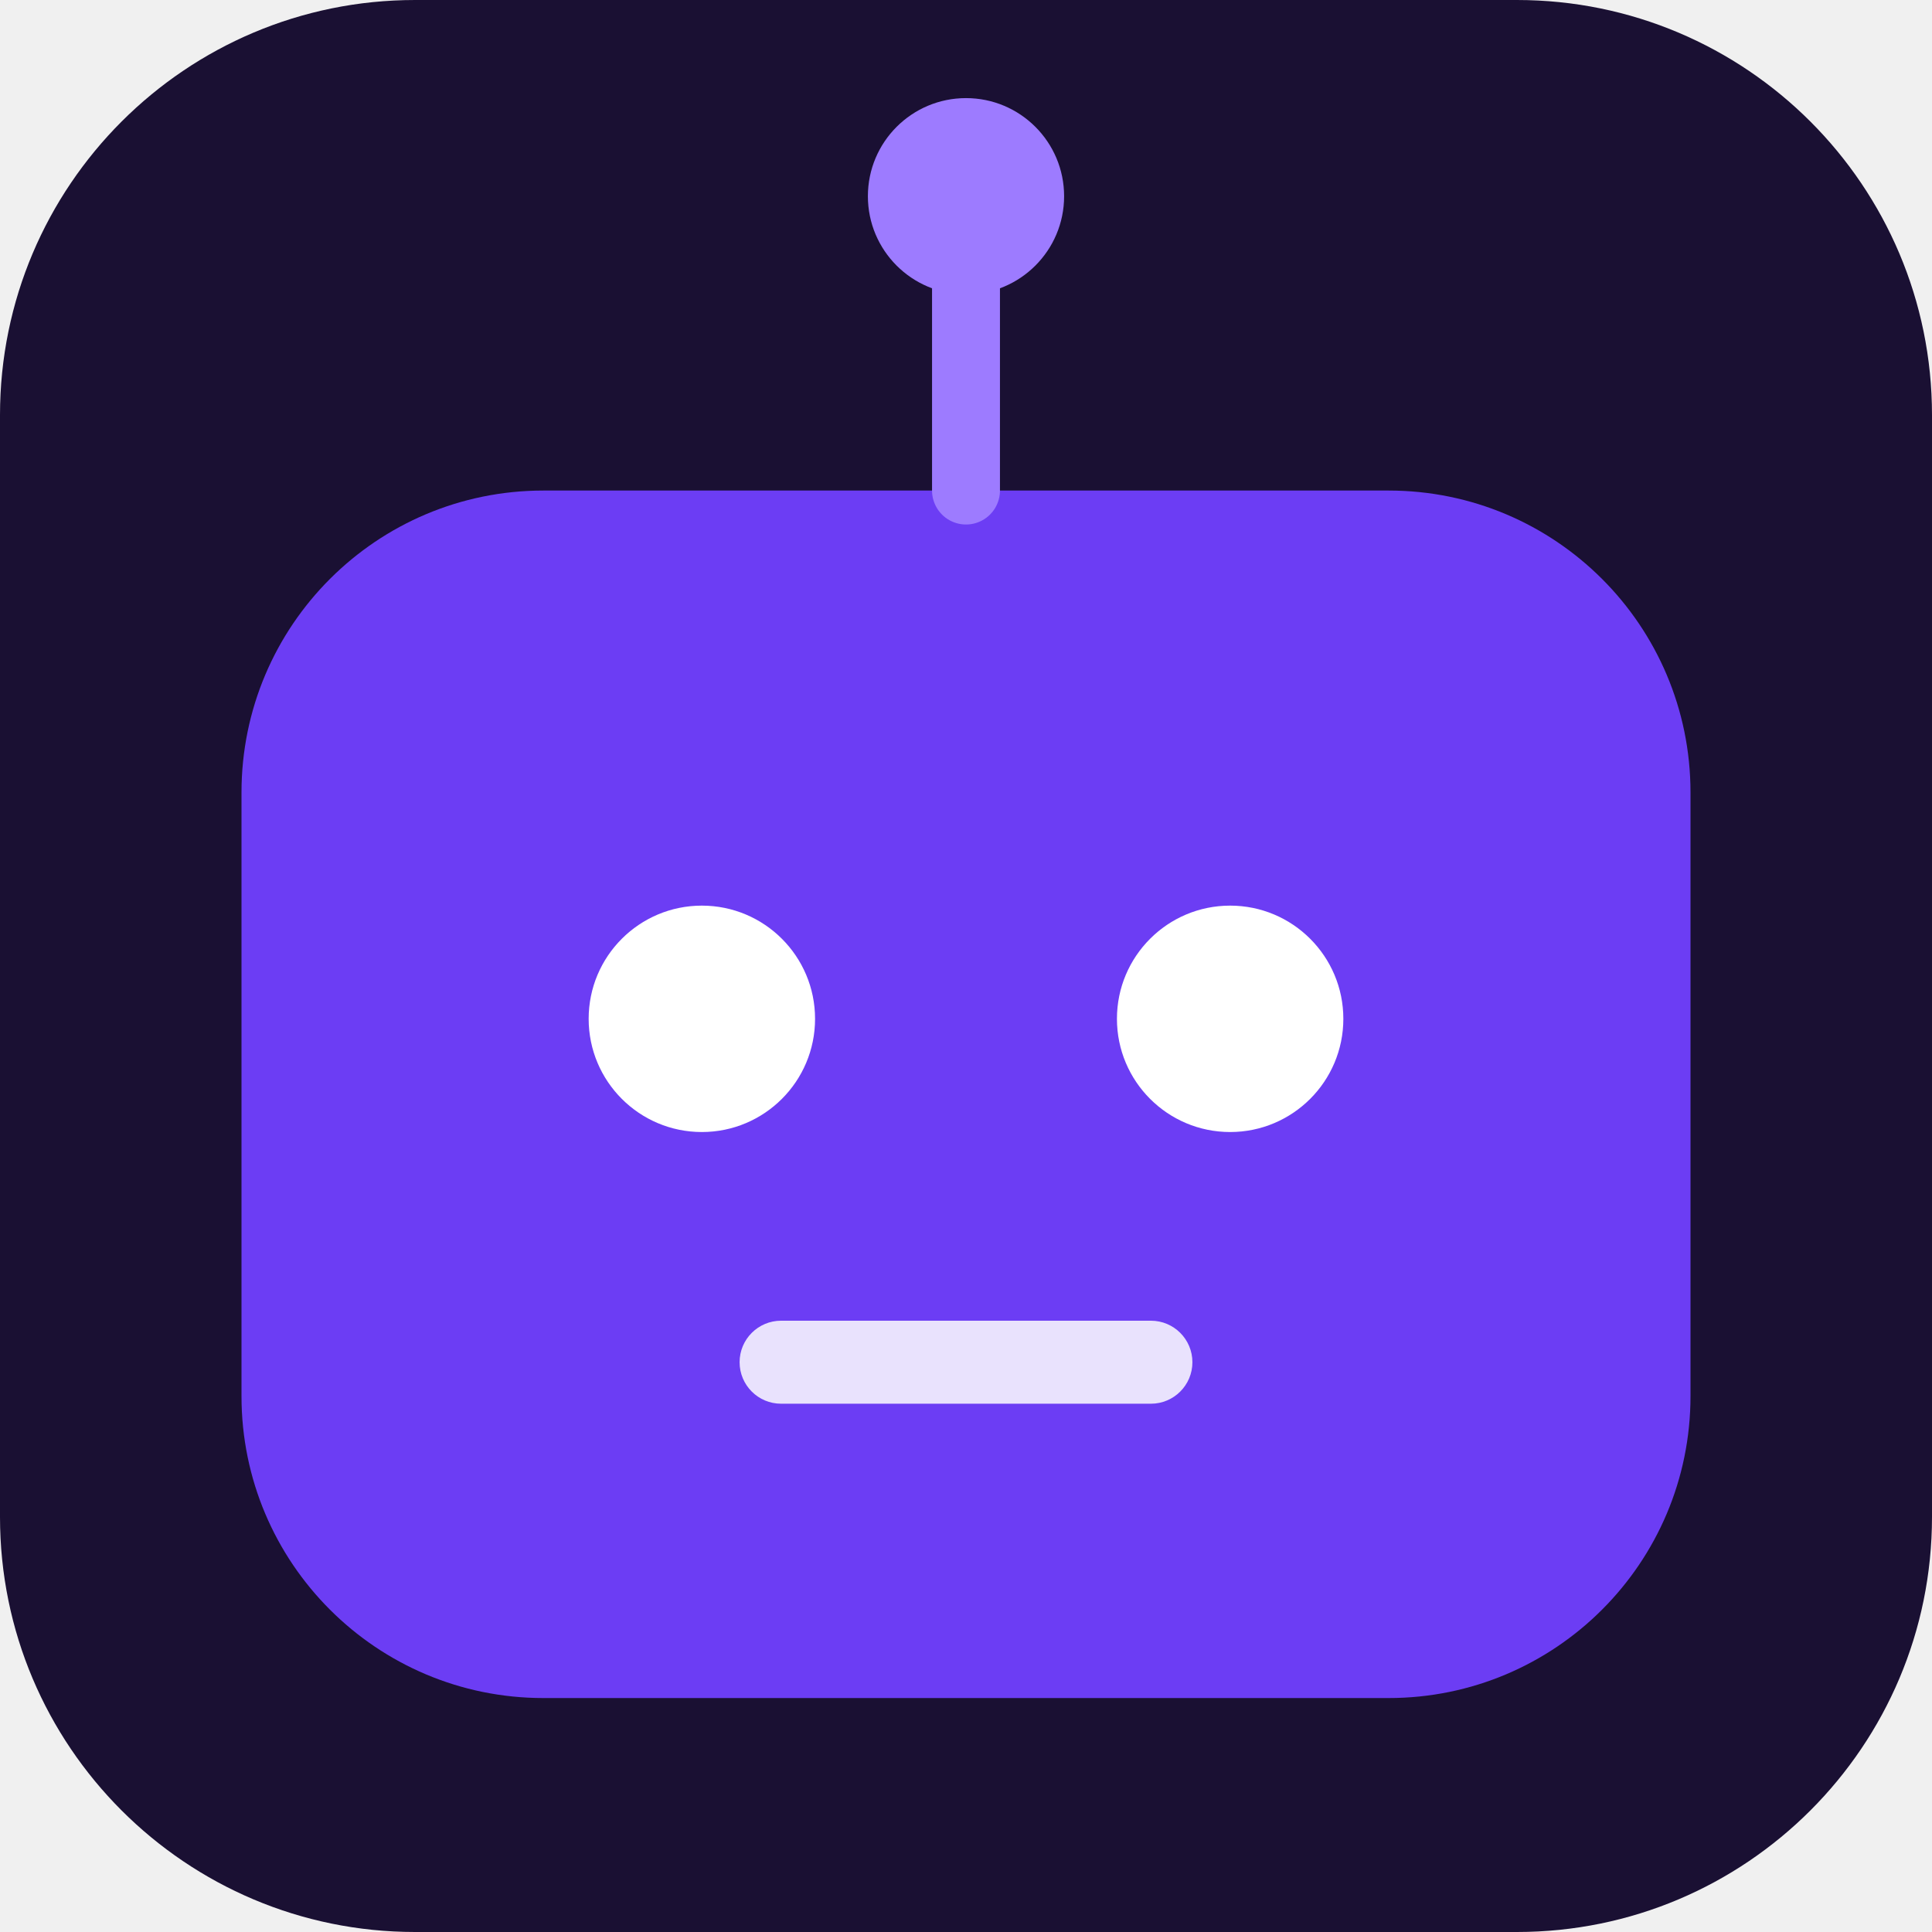
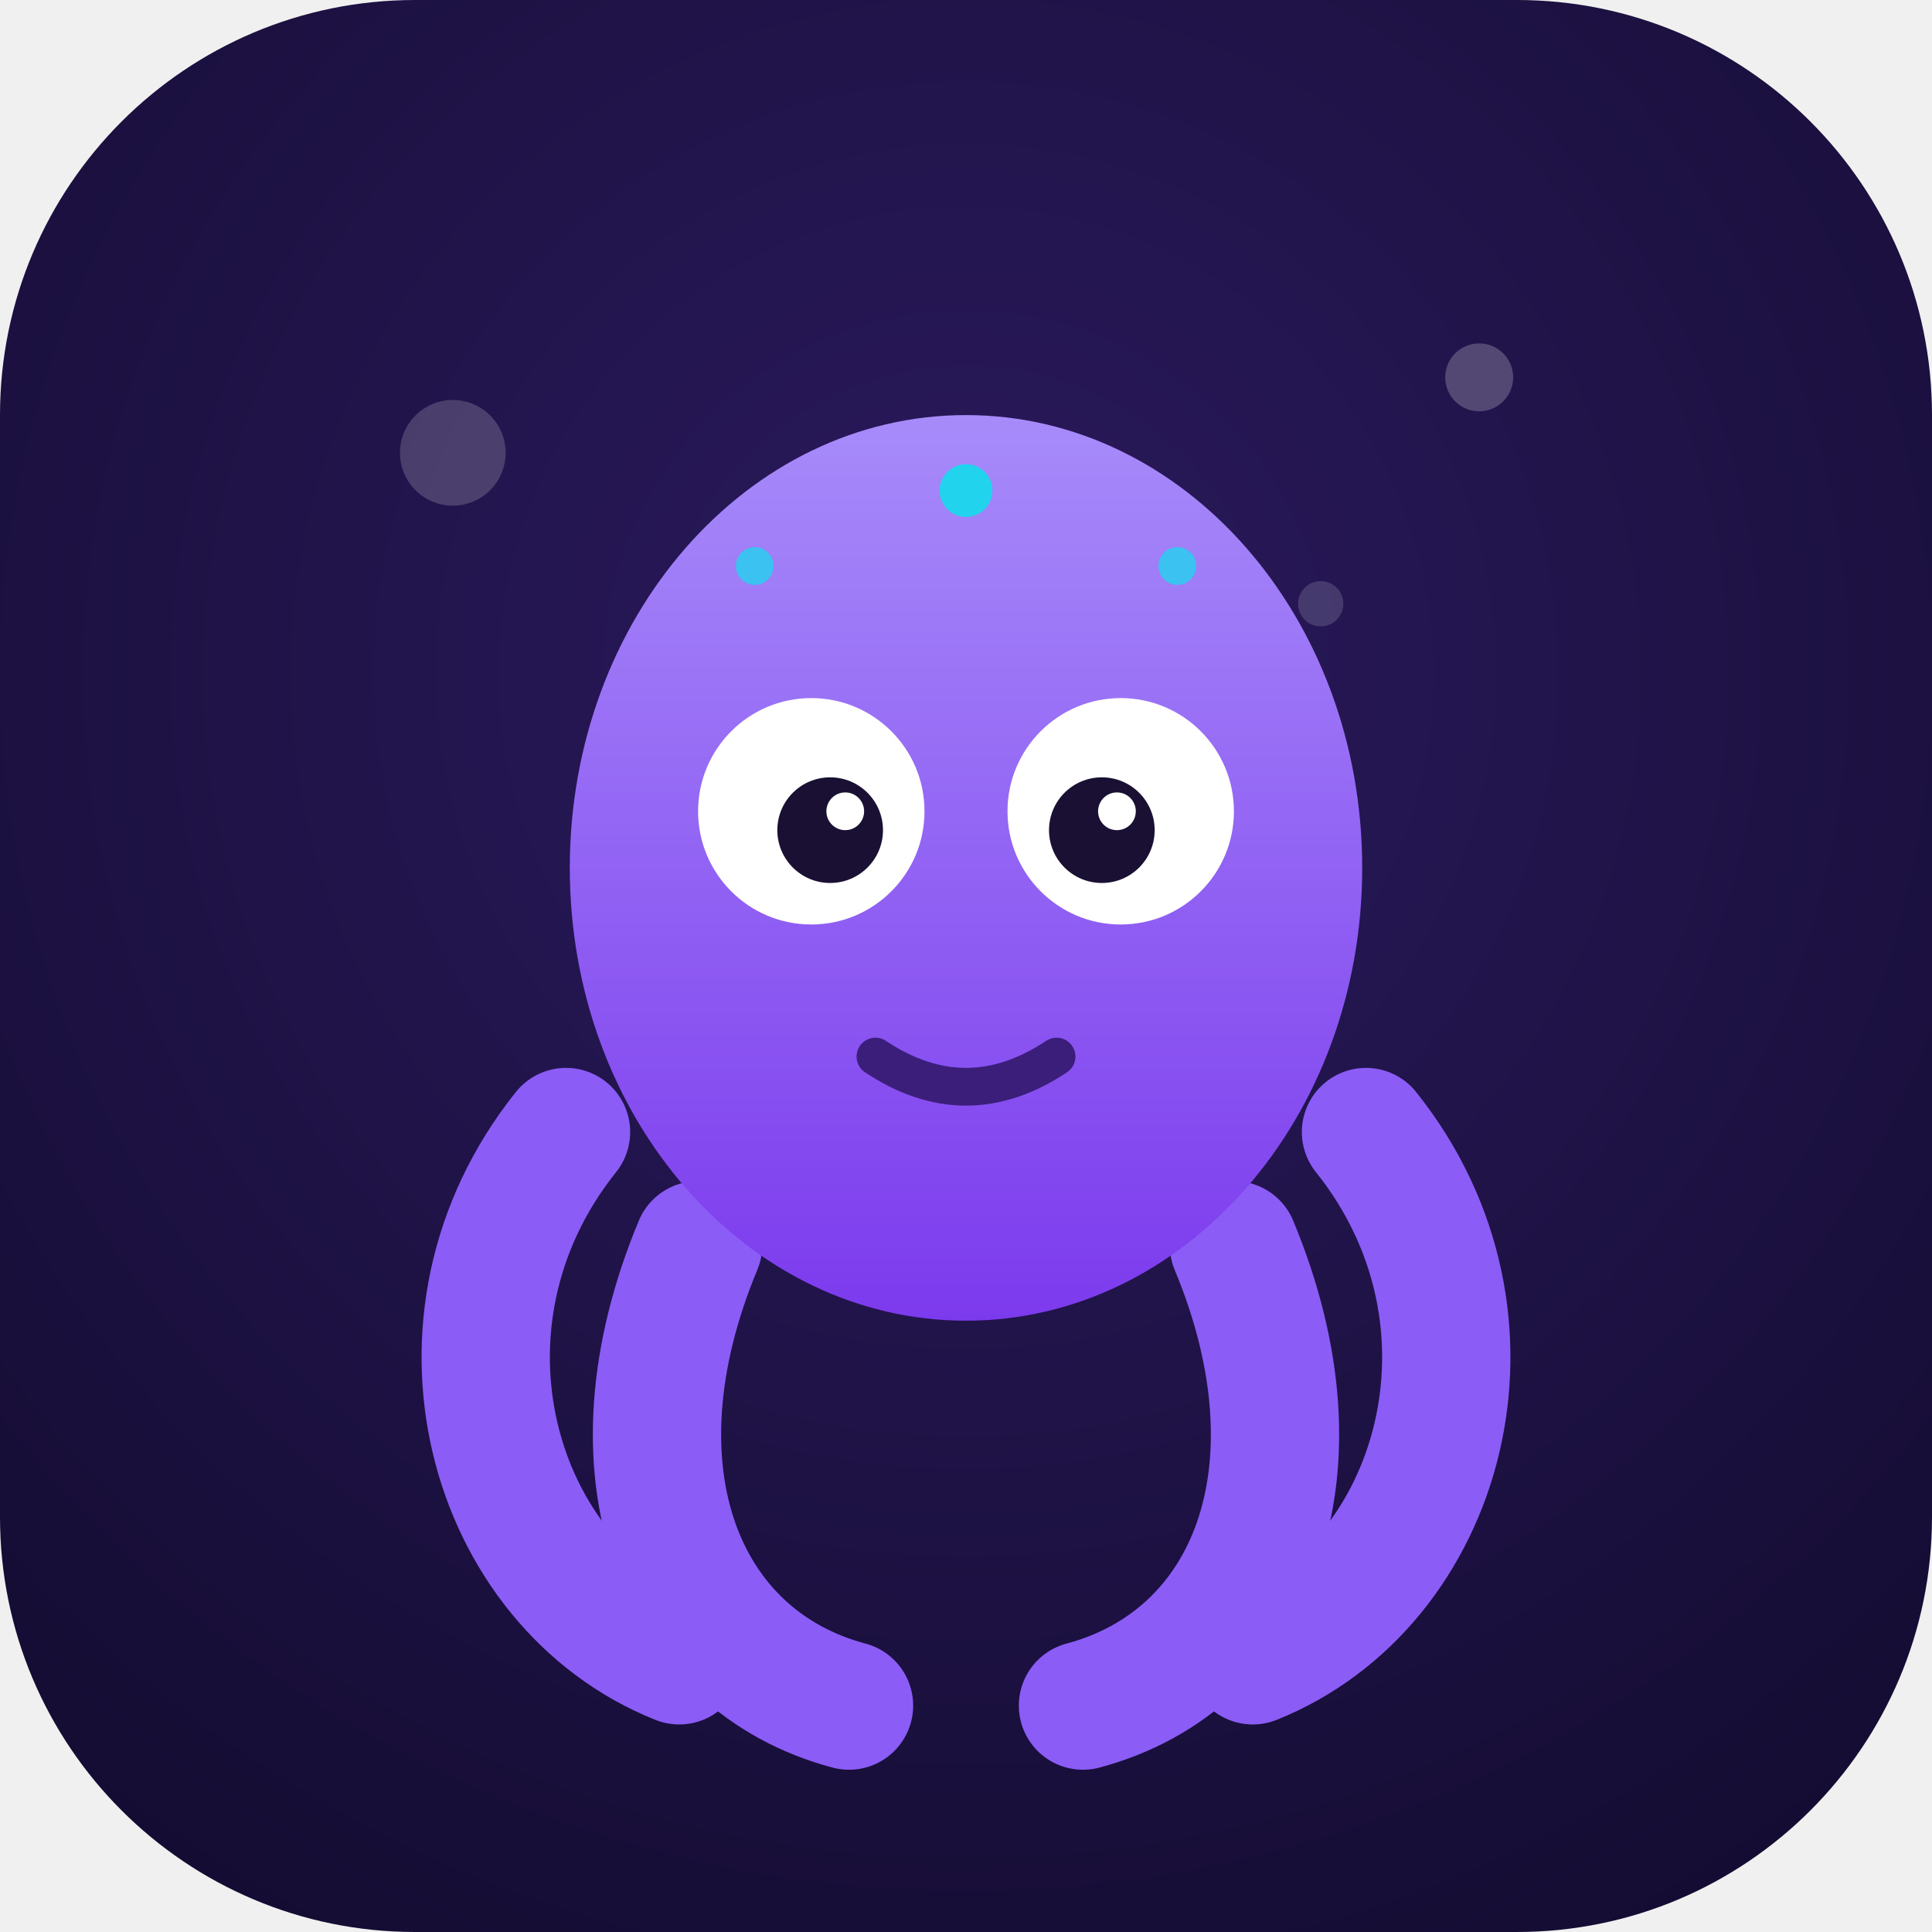
<svg xmlns="http://www.w3.org/2000/svg" viewBox="0 0 512 512">
-   <rect width="512" height="512" rx="110" fill="#1a1033" />
-   <rect x="64" y="130" width="384" height="320" rx="80" fill="#6c3df4" />
-   <line x1="256" y1="130" x2="256" y2="64" stroke="#9d7bff" stroke-width="18" stroke-linecap="round" />
-   <circle cx="256" cy="52" r="26" fill="#9d7bff" />
-   <circle cx="186" cy="270" r="30" fill="#ffffff" />
-   <circle cx="326" cy="270" r="30" fill="#ffffff" />
-   <rect x="196" y="350" width="120" height="22" rx="11" fill="#ffffff" opacity="0.85" />
+   <defs>
+     <radialGradient id="sea" cx="50%" cy="35%" r="80%">
+       <stop offset="0%" stop-color="#2b1a5e" />
+       <stop offset="100%" stop-color="#120b2e" />
+     </radialGradient>
+     <linearGradient id="body" x1="0" y1="0" x2="0" y2="1">
+       <stop offset="0%" stop-color="#a78bfa" />
+       <stop offset="100%" stop-color="#7c3aed" />
+     </linearGradient>
+   </defs>
+   <rect width="512" height="512" rx="110" fill="url(#sea)" />
+   <circle cx="120" cy="120" r="14" fill="#ffffff" opacity="0.18" />
+   <circle cx="392" cy="100" r="9" fill="#ffffff" opacity="0.22" />
+   <circle cx="350" cy="160" r="6" fill="#ffffff" opacity="0.15" />
+   <g stroke="#8b5cf6" stroke-width="34" stroke-linecap="round" fill="none">
+     <path d="M150 300 C 110 350, 130 420, 180 440" />
+     <path d="M362 300 C 402 350, 382 420, 332 440" />
+     <path d="M185 330 C 160 390, 180 440, 225 452" />
+     <path d="M327 330 C 352 390, 332 440, 287 452" />
+   </g>
+   <ellipse cx="256" cy="230" rx="105" ry="120" fill="url(#body)" />
+   <circle cx="215" cy="215" r="30" fill="#fff" />
+   <circle cx="297" cy="215" r="30" fill="#fff" />
+   <circle cx="220" cy="220" r="14" fill="#1a1033" />
+   <circle cx="292" cy="220" r="14" fill="#1a1033" />
+   <circle cx="224" cy="215" r="5" fill="#fff" />
+   <circle cx="296" cy="215" r="5" fill="#fff" />
+   <path d="M232 280 Q 256 296 280 280" stroke="#3b1d7a" stroke-width="10" stroke-linecap="round" fill="none" />
+   <circle cx="256" cy="130" r="7" fill="#22d3ee" />
+   <circle cx="200" cy="150" r="5" fill="#22d3ee" opacity="0.8" />
+   <circle cx="312" cy="150" r="5" fill="#22d3ee" opacity="0.8" />
</svg>
